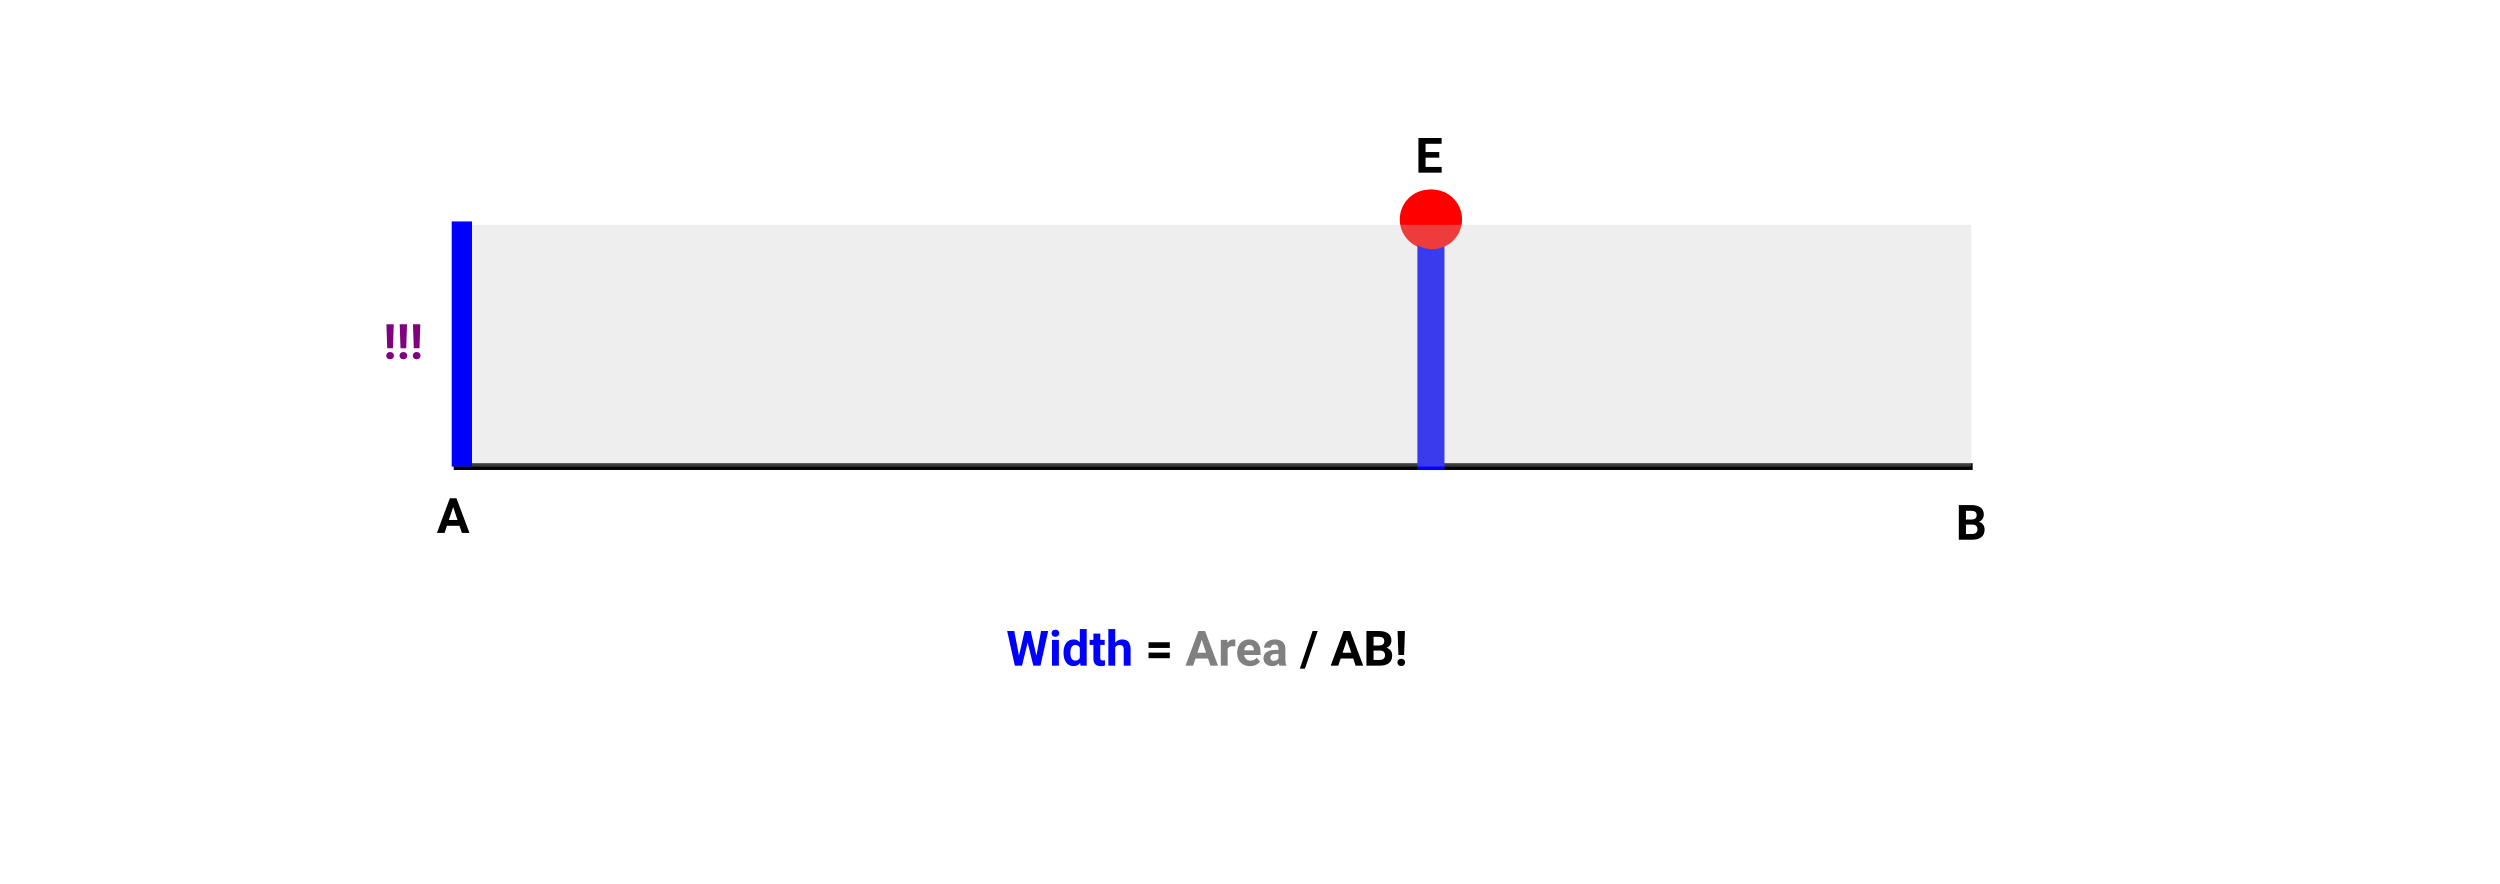
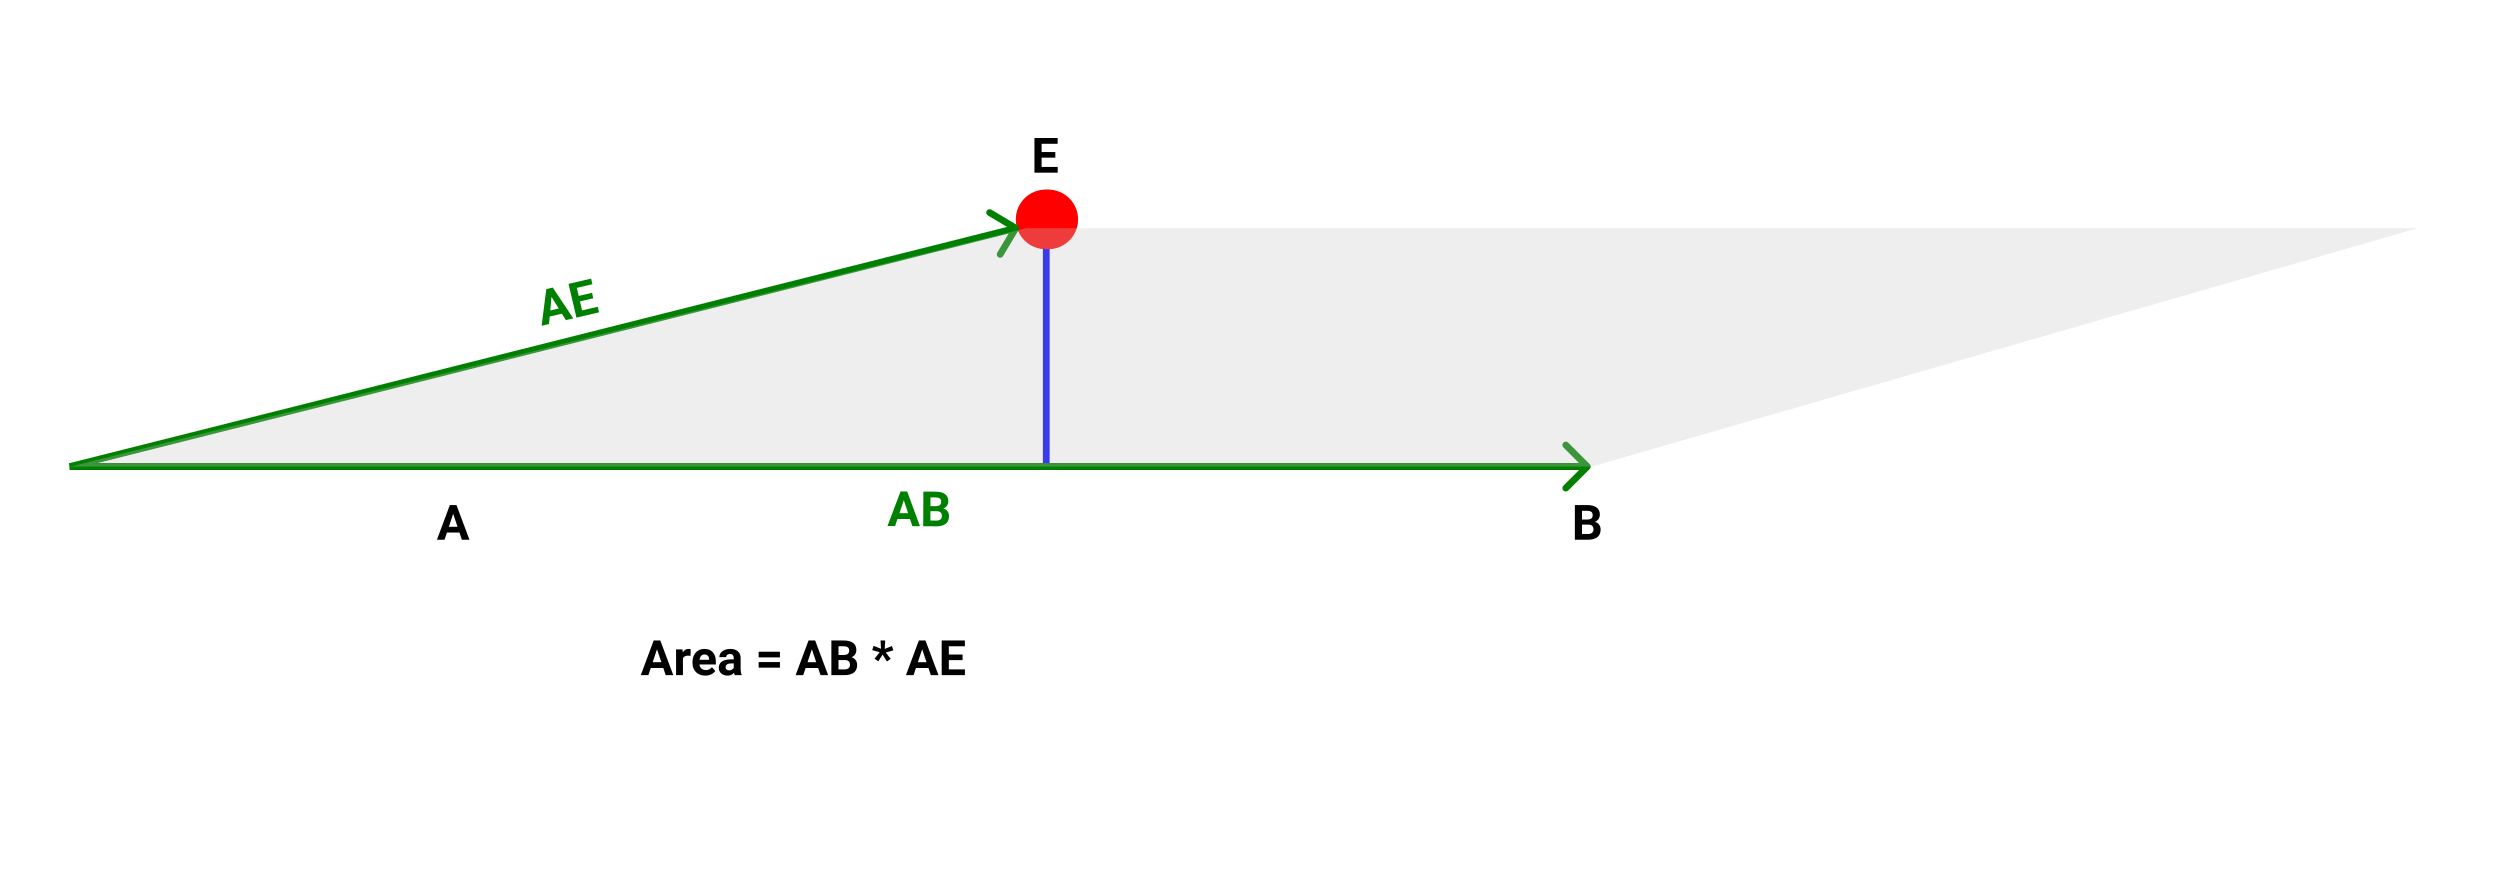
<svg xmlns="http://www.w3.org/2000/svg" width="577" height="204" viewBox="0 0 577 204" fill="none">
  <rect width="577" height="204" fill="white" />
-   <line x1="104.719" y1="107.687" x2="455.29" y2="107.687" stroke="black" stroke-width="1.563" />
-   <path d="M106.042 121.354H103.151L102.602 123.002H100.849L103.827 115.002H105.355L108.349 123.002H106.597L106.042 121.354ZM103.596 120.018H105.596L104.591 117.024L103.596 120.018Z" fill="black" />
-   <path d="M332.186 36.384H329.021V38.527H332.735V39.852H327.373V31.851H332.724V33.186H329.021V35.093H332.186V36.384Z" fill="black" />
-   <path d="M452.095 124.564V116.564H454.898C455.868 116.564 456.605 116.751 457.106 117.125C457.608 117.495 457.859 118.038 457.859 118.756C457.859 119.148 457.758 119.495 457.557 119.795C457.356 120.092 457.075 120.31 456.716 120.449C457.127 120.551 457.449 120.758 457.683 121.07C457.921 121.381 458.041 121.762 458.041 122.213C458.041 122.982 457.795 123.564 457.304 123.96C456.813 124.356 456.114 124.557 455.205 124.564H452.095ZM453.744 121.081V123.24H455.156C455.544 123.24 455.846 123.149 456.062 122.965C456.282 122.779 456.392 122.522 456.392 122.196C456.392 121.464 456.013 121.092 455.255 121.081H453.744ZM453.744 119.916H454.963C455.795 119.901 456.211 119.57 456.211 118.921C456.211 118.559 456.105 118.299 455.892 118.141C455.683 117.98 455.352 117.899 454.898 117.899H453.744V119.916Z" fill="black" />
-   <circle cx="329.941" cy="50.639" r="6.877" fill="#FF0000" />
-   <line x1="330.253" y1="50.639" x2="330.253" y2="108.468" stroke="#0000FF" stroke-width="6.252" />
-   <circle cx="330.565" cy="50.639" r="6.877" fill="#FF0000" />
-   <rect x="104.719" y="51.889" width="350.259" height="55.798" fill="#C4C4C4" fill-opacity="0.3" />
-   <line x1="106.594" y1="51.107" x2="106.594" y2="107.686" stroke="#0000FF" stroke-width="4.689" />
-   <path d="M90.688 80.378H89.37L89.183 74.834H90.875L90.688 80.378ZM90.029 81.246C90.296 81.246 90.511 81.325 90.672 81.482C90.837 81.64 90.919 81.841 90.919 82.087C90.919 82.329 90.837 82.528 90.672 82.686C90.511 82.843 90.296 82.922 90.029 82.922C89.765 82.922 89.551 82.843 89.386 82.686C89.225 82.528 89.144 82.329 89.144 82.087C89.144 81.845 89.225 81.645 89.386 81.488C89.551 81.327 89.765 81.246 90.029 81.246ZM93.754 80.378H92.436L92.249 74.834H93.941L93.754 80.378ZM93.095 81.246C93.362 81.246 93.577 81.325 93.738 81.482C93.903 81.64 93.985 81.841 93.985 82.087C93.985 82.329 93.903 82.528 93.738 82.686C93.577 82.843 93.362 82.922 93.095 82.922C92.831 82.922 92.617 82.843 92.452 82.686C92.291 82.528 92.21 82.329 92.21 82.087C92.21 81.845 92.291 81.645 92.452 81.488C92.617 81.327 92.831 81.246 93.095 81.246ZM96.82 80.378H95.502L95.315 74.834H97.007L96.82 80.378ZM96.161 81.246C96.428 81.246 96.643 81.325 96.804 81.482C96.969 81.64 97.051 81.841 97.051 82.087C97.051 82.329 96.969 82.528 96.804 82.686C96.643 82.843 96.428 82.922 96.161 82.922C95.897 82.922 95.683 82.843 95.518 82.686C95.357 82.528 95.276 82.329 95.276 82.087C95.276 81.845 95.357 81.645 95.518 81.488C95.683 81.327 95.897 81.246 96.161 81.246Z" fill="#800080" />
-   <path d="M239.201 151.327L240.278 145.634H241.921L240.146 153.635H238.487L237.185 148.283L235.882 153.635H234.223L232.448 145.634H234.091L235.174 151.316L236.492 145.634H237.888L239.201 151.327ZM244.388 153.635H242.795V147.689H244.388V153.635ZM242.701 146.151C242.701 145.913 242.78 145.717 242.938 145.563C243.099 145.409 243.317 145.332 243.592 145.332C243.863 145.332 244.079 145.409 244.24 145.563C244.401 145.717 244.482 145.913 244.482 146.151C244.482 146.393 244.399 146.59 244.234 146.744C244.073 146.898 243.859 146.975 243.592 146.975C243.324 146.975 243.108 146.898 242.943 146.744C242.782 146.59 242.701 146.393 242.701 146.151ZM245.454 150.618C245.454 149.691 245.661 148.953 246.075 148.404C246.493 147.854 247.062 147.58 247.784 147.58C248.363 147.58 248.841 147.796 249.218 148.228V145.195H250.812V153.635H249.378L249.301 153.003C248.905 153.497 248.396 153.745 247.773 153.745C247.073 153.745 246.511 153.47 246.086 152.92C245.665 152.367 245.454 151.6 245.454 150.618ZM247.042 150.734C247.042 151.29 247.139 151.717 247.334 152.014C247.528 152.311 247.81 152.459 248.18 152.459C248.671 152.459 249.017 152.252 249.218 151.838V149.492C249.02 149.078 248.678 148.871 248.191 148.871C247.425 148.871 247.042 149.492 247.042 150.734ZM253.944 146.228V147.689H254.96V148.854H253.944V151.821C253.944 152.041 253.986 152.199 254.07 152.294C254.154 152.389 254.316 152.437 254.554 152.437C254.729 152.437 254.885 152.424 255.021 152.398V153.602C254.709 153.697 254.389 153.745 254.059 153.745C252.946 153.745 252.378 153.182 252.356 152.058V148.854H251.488V147.689H252.356V146.228H253.944ZM257.394 148.338C257.816 147.832 258.345 147.58 258.982 147.58C260.272 147.58 260.926 148.329 260.944 149.827V153.635H259.356V149.871C259.356 149.53 259.283 149.279 259.136 149.118C258.99 148.953 258.746 148.871 258.405 148.871C257.94 148.871 257.603 149.05 257.394 149.409V153.635H255.806V145.195H257.394V148.338Z" fill="#0000FF" />
-   <path d="M269.994 149.536H265.082V148.239H269.994V149.536ZM269.994 151.915H265.082V150.618H269.994V151.915ZM301.182 154.322H300.001L302.946 145.634H304.127L301.182 154.322ZM312.315 151.986H309.424L308.875 153.635H307.122L310.1 145.634H311.628L314.622 153.635H312.87L312.315 151.986ZM309.87 150.651H311.87L310.864 147.656L309.87 150.651ZM315.37 153.635V145.634H318.172C319.143 145.634 319.879 145.821 320.381 146.195C320.883 146.565 321.134 147.109 321.134 147.827C321.134 148.219 321.033 148.565 320.832 148.865C320.63 149.162 320.35 149.38 319.991 149.519C320.401 149.622 320.724 149.829 320.958 150.14C321.196 150.451 321.315 150.832 321.315 151.283C321.315 152.052 321.07 152.635 320.579 153.03C320.088 153.426 319.388 153.627 318.48 153.635H315.37ZM317.018 150.151V152.311H318.43C318.819 152.311 319.121 152.219 319.337 152.036C319.557 151.849 319.667 151.593 319.667 151.267C319.667 150.534 319.288 150.162 318.529 150.151H317.018ZM317.018 148.986H318.238C319.07 148.972 319.485 148.64 319.485 147.992C319.485 147.629 319.379 147.369 319.167 147.211C318.958 147.05 318.626 146.97 318.172 146.97H317.018V148.986ZM324.068 151.179H322.749L322.562 145.634H324.255L324.068 151.179ZM323.409 152.047C323.676 152.047 323.89 152.126 324.052 152.283C324.216 152.441 324.299 152.642 324.299 152.887C324.299 153.129 324.216 153.329 324.052 153.486C323.89 153.644 323.676 153.723 323.409 153.723C323.145 153.723 322.931 153.644 322.766 153.486C322.605 153.329 322.524 153.129 322.524 152.887C322.524 152.646 322.605 152.446 322.766 152.289C322.931 152.127 323.145 152.047 323.409 152.047Z" fill="black" />
-   <path d="M278.808 151.986H275.917L275.368 153.635H273.615L276.593 145.634H278.121L281.115 153.635H279.363L278.808 151.986ZM276.362 150.651H278.362L277.357 147.656L276.362 150.651ZM285.099 149.179C284.883 149.149 284.692 149.135 284.528 149.135C283.927 149.135 283.533 149.338 283.346 149.744V153.635H281.758V147.689H283.258L283.302 148.398C283.621 147.852 284.062 147.58 284.627 147.58C284.802 147.58 284.967 147.603 285.121 147.651L285.099 149.179ZM288.495 153.745C287.623 153.745 286.912 153.477 286.363 152.942C285.817 152.408 285.544 151.695 285.544 150.805V150.651C285.544 150.054 285.66 149.521 285.89 149.052C286.121 148.58 286.447 148.217 286.868 147.964C287.293 147.708 287.777 147.58 288.319 147.58C289.132 147.58 289.771 147.836 290.237 148.349C290.706 148.862 290.94 149.589 290.94 150.53V151.179H287.154C287.205 151.567 287.359 151.878 287.616 152.113C287.876 152.347 288.204 152.464 288.599 152.464C289.211 152.464 289.689 152.243 290.033 151.8L290.814 152.673C290.576 153.01 290.253 153.274 289.847 153.464C289.44 153.651 288.989 153.745 288.495 153.745ZM288.314 148.865C287.998 148.865 287.742 148.972 287.544 149.184C287.35 149.396 287.226 149.701 287.171 150.096H289.38V149.97C289.372 149.618 289.277 149.347 289.094 149.157C288.911 148.962 288.651 148.865 288.314 148.865ZM295.292 153.635C295.219 153.492 295.165 153.314 295.133 153.102C294.748 153.53 294.248 153.745 293.632 153.745C293.05 153.745 292.566 153.576 292.182 153.239C291.801 152.902 291.61 152.477 291.61 151.964C291.61 151.334 291.843 150.851 292.308 150.514C292.777 150.177 293.453 150.006 294.336 150.003H295.067V149.662C295.067 149.387 294.995 149.168 294.852 149.003C294.713 148.838 294.491 148.755 294.187 148.755C293.92 148.755 293.709 148.82 293.556 148.948C293.405 149.076 293.33 149.252 293.33 149.475H291.742C291.742 149.131 291.848 148.812 292.061 148.519C292.273 148.226 292.574 147.997 292.962 147.832C293.35 147.664 293.786 147.58 294.27 147.58C295.002 147.58 295.583 147.765 296.012 148.134C296.444 148.501 296.66 149.017 296.66 149.684V152.261C296.664 152.825 296.742 153.252 296.896 153.541V153.635H295.292ZM293.979 152.53C294.213 152.53 294.429 152.479 294.627 152.376C294.825 152.27 294.971 152.129 295.067 151.953V150.931H294.473C293.678 150.931 293.255 151.206 293.204 151.756L293.198 151.849C293.198 152.047 293.268 152.21 293.407 152.338C293.546 152.466 293.737 152.53 293.979 152.53Z" fill="#808080" />
+   <line x1="16.098" y1="107.687" x2="366.669" y2="107.687" stroke="black" stroke-width="1.563" />
+   <path d="M106.042 122.916H103.151L102.602 124.564H100.849L103.827 116.564H105.355L108.349 124.564H106.597L106.042 122.916ZM103.596 121.581H105.596L104.591 118.586L103.596 121.581Z" fill="black" />
+   <path d="M243.567 36.384H240.402V38.527H244.116V39.852H238.753V31.851H244.105V33.186H240.402V35.093H243.567V36.384Z" fill="black" />
+   <path d="M363.478 124.564V116.564H366.28C367.251 116.564 367.987 116.751 368.489 117.125C368.991 117.495 369.242 118.038 369.242 118.756C369.242 119.148 369.141 119.495 368.94 119.795C368.738 120.092 368.458 120.31 368.099 120.449C368.509 120.551 368.832 120.758 369.066 121.07C369.304 121.381 369.423 121.762 369.423 122.213C369.423 122.982 369.178 123.564 368.687 123.96C368.196 124.356 367.497 124.557 366.588 124.564H363.478ZM365.126 121.081V123.24H366.539C366.927 123.24 367.229 123.149 367.445 122.965C367.665 122.779 367.775 122.522 367.775 122.196C367.775 121.464 367.396 121.092 366.637 121.081H365.126ZM365.126 119.916H366.346C367.178 119.901 367.594 119.57 367.594 118.921C367.594 118.559 367.487 118.299 367.275 118.141C367.066 117.98 366.735 117.899 366.28 117.899H365.126V119.916Z" fill="black" />
+   <circle cx="241.32" cy="50.639" r="6.877" fill="#FF0000" />
+   <line x1="241.477" y1="50.639" x2="241.477" y2="108.468" stroke="#0000FF" stroke-width="1.563" />
+   <circle cx="241.945" cy="50.639" r="6.877" fill="#FF0000" />
+   <path d="M235.114 53.07C235.335 52.7 235.214 52.22 234.844 51.999L228.806 48.391C228.435 48.17 227.956 48.291 227.734 48.661C227.513 49.032 227.634 49.511 228.004 49.733L233.371 52.94L230.165 58.306C229.943 58.677 230.064 59.157 230.435 59.378C230.805 59.599 231.285 59.478 231.506 59.108L235.114 53.07ZM16.289 108.443L234.634 53.427L234.252 51.912L15.907 106.928L16.289 108.443Z" fill="#008000" />
+   <path d="M366.909 108.238C367.214 107.933 367.214 107.438 366.909 107.133L361.936 102.16C361.631 101.854 361.136 101.854 360.831 102.16C360.525 102.465 360.525 102.96 360.831 103.265L365.251 107.686L360.831 112.106C360.525 112.411 360.525 112.906 360.831 113.211C361.136 113.517 361.631 113.517 361.936 113.211L366.909 108.238ZM16.098 108.467H366.356V106.904H16.098V108.467Z" fill="#008000" />
+   <path d="M129.688 72.398L126.874 73.057L126.715 74.787L125.008 75.187L126.084 66.718L127.572 66.37L132.311 73.478L130.604 73.877L129.688 72.398ZM127.003 71.656L128.951 71.2L127.289 68.513L127.003 71.656ZM136.935 68.834L133.853 69.555L134.342 71.642L137.959 70.796L138.26 72.085L133.039 73.307L131.215 65.517L136.426 64.298L136.731 65.598L133.125 66.442L133.559 68.298L136.641 67.577L136.935 68.834Z" fill="#008000" />
+   <path d="M210.029 119.793L207.139 119.778L206.58 121.423L204.828 121.414L207.848 113.43L209.375 113.438L212.328 121.454L210.575 121.444L210.029 119.793ZM207.591 118.445L209.591 118.455L208.601 115.456L207.591 118.445ZM213.075 121.458L213.117 113.457L215.92 113.472C216.89 113.477 217.626 113.668 218.125 114.044C218.625 114.417 218.873 114.962 218.87 115.68C218.868 116.072 218.765 116.418 218.562 116.717C218.359 117.013 218.078 117.229 217.718 117.366C218.128 117.471 218.449 117.68 218.682 117.992C218.918 118.305 219.035 118.687 219.033 119.137C219.029 119.906 218.78 120.488 218.287 120.881C217.794 121.274 217.094 121.471 216.185 121.474L213.075 121.458ZM214.742 117.983L214.731 120.142L216.143 120.149C216.531 120.151 216.834 120.061 217.051 119.879C217.272 119.694 217.383 119.438 217.384 119.112C217.388 118.379 217.011 118.006 216.253 117.991L214.742 117.983ZM214.748 116.818L215.968 116.824C216.799 116.814 217.217 116.485 217.22 115.836C217.222 115.474 217.117 115.213 216.906 115.054C216.698 114.892 216.367 114.81 215.913 114.807L214.759 114.801L214.748 116.818Z" fill="#008000" />
+   <path d="M367.372 107.688H16.254L236.865 52.672H557.975L367.372 107.688Z" fill="#C4C4C4" fill-opacity="0.3" />
+   <path d="M153.086 154.174H150.196L149.647 155.822H147.894L150.872 147.822H152.4L155.394 155.822H153.641L153.086 154.174ZM150.641 152.839H152.641L151.636 149.844L150.641 152.839ZM159.378 151.366C159.162 151.337 158.971 151.322 158.807 151.322C158.206 151.322 157.812 151.525 157.625 151.932V155.822H156.037V149.877H157.537L157.581 150.586C157.9 150.04 158.341 149.767 158.905 149.767C159.081 149.767 159.246 149.791 159.4 149.838L159.378 151.366ZM162.774 155.932C161.902 155.932 161.191 155.665 160.642 155.13C160.096 154.595 159.823 153.883 159.823 152.992V152.839C159.823 152.242 159.938 151.709 160.169 151.24C160.4 150.767 160.726 150.404 161.147 150.152C161.572 149.895 162.056 149.767 162.598 149.767C163.411 149.767 164.05 150.023 164.516 150.536C164.985 151.049 165.219 151.776 165.219 152.718V153.366H161.433C161.484 153.754 161.638 154.066 161.895 154.3C162.155 154.535 162.483 154.652 162.878 154.652C163.49 154.652 163.968 154.43 164.312 153.987L165.093 154.861C164.854 155.198 164.532 155.461 164.125 155.652C163.719 155.839 163.268 155.932 162.774 155.932ZM162.592 151.053C162.277 151.053 162.021 151.159 161.823 151.372C161.629 151.584 161.504 151.888 161.45 152.284H163.658V152.157C163.651 151.806 163.556 151.535 163.373 151.344C163.19 151.15 162.929 151.053 162.592 151.053ZM169.571 155.822C169.498 155.679 169.444 155.502 169.411 155.289C169.027 155.718 168.527 155.932 167.911 155.932C167.329 155.932 166.845 155.764 166.461 155.427C166.08 155.09 165.889 154.665 165.889 154.152C165.889 153.522 166.122 153.038 166.587 152.701C167.056 152.364 167.732 152.194 168.615 152.19H169.346V151.85C169.346 151.575 169.274 151.355 169.131 151.19C168.992 151.025 168.77 150.943 168.466 150.943C168.199 150.943 167.988 151.007 167.834 151.135C167.684 151.263 167.609 151.439 167.609 151.663H166.021C166.021 151.318 166.127 151 166.34 150.707C166.552 150.414 166.853 150.185 167.241 150.02C167.629 149.851 168.065 149.767 168.549 149.767C169.281 149.767 169.862 149.952 170.291 150.322C170.723 150.688 170.939 151.205 170.939 151.872V154.449C170.943 155.013 171.021 155.439 171.175 155.729V155.822H169.571ZM168.258 154.718C168.492 154.718 168.708 154.667 168.906 154.564C169.104 154.458 169.25 154.317 169.346 154.141V153.119H168.752C167.957 153.119 167.534 153.394 167.483 153.943L167.477 154.036C167.477 154.234 167.547 154.397 167.686 154.525C167.825 154.654 168.016 154.718 168.258 154.718ZM180.011 151.723H175.099V150.426H180.011V151.723ZM180.011 154.102H175.099V152.806H180.011V154.102ZM188.824 154.174H185.934L185.385 155.822H183.632L186.61 147.822H188.138L191.132 155.822H189.379L188.824 154.174ZM186.379 152.839H188.379L187.374 149.844L186.379 152.839ZM191.88 155.822V147.822H194.682C195.653 147.822 196.389 148.009 196.891 148.382C197.393 148.752 197.644 149.296 197.644 150.014C197.644 150.406 197.543 150.752 197.341 151.053C197.14 151.35 196.86 151.567 196.501 151.707C196.911 151.809 197.233 152.016 197.468 152.328C197.706 152.639 197.825 153.02 197.825 153.471C197.825 154.24 197.579 154.822 197.089 155.218C196.598 155.613 195.898 155.815 194.99 155.822H191.88ZM193.528 152.339V154.498H194.94C195.328 154.498 195.631 154.406 195.847 154.223C196.067 154.036 196.176 153.78 196.176 153.454C196.176 152.721 195.797 152.35 195.039 152.339H193.528ZM193.528 151.174H194.748C195.579 151.159 195.995 150.828 195.995 150.179C195.995 149.816 195.889 149.556 195.676 149.399C195.468 149.238 195.136 149.157 194.682 149.157H193.528V151.174ZM203.028 150.536L201.303 150.047L201.627 149.053L203.336 149.74L203.226 147.822H204.303L204.193 149.778L205.858 149.102L206.182 150.108L204.424 150.597L205.578 152.058L204.704 152.679L203.704 151.075L202.715 152.624L201.842 152.031L203.028 150.536ZM214.287 154.174H211.397L210.848 155.822H209.095L212.073 147.822H213.6L216.595 155.822H214.842L214.287 154.174ZM211.842 152.839H213.842L212.837 149.844L211.842 152.839ZM222.156 152.355H218.991V154.498H222.705V155.822H217.342V147.822H222.694V149.157H218.991V151.064H222.156V152.355Z" fill="black" />
</svg>
